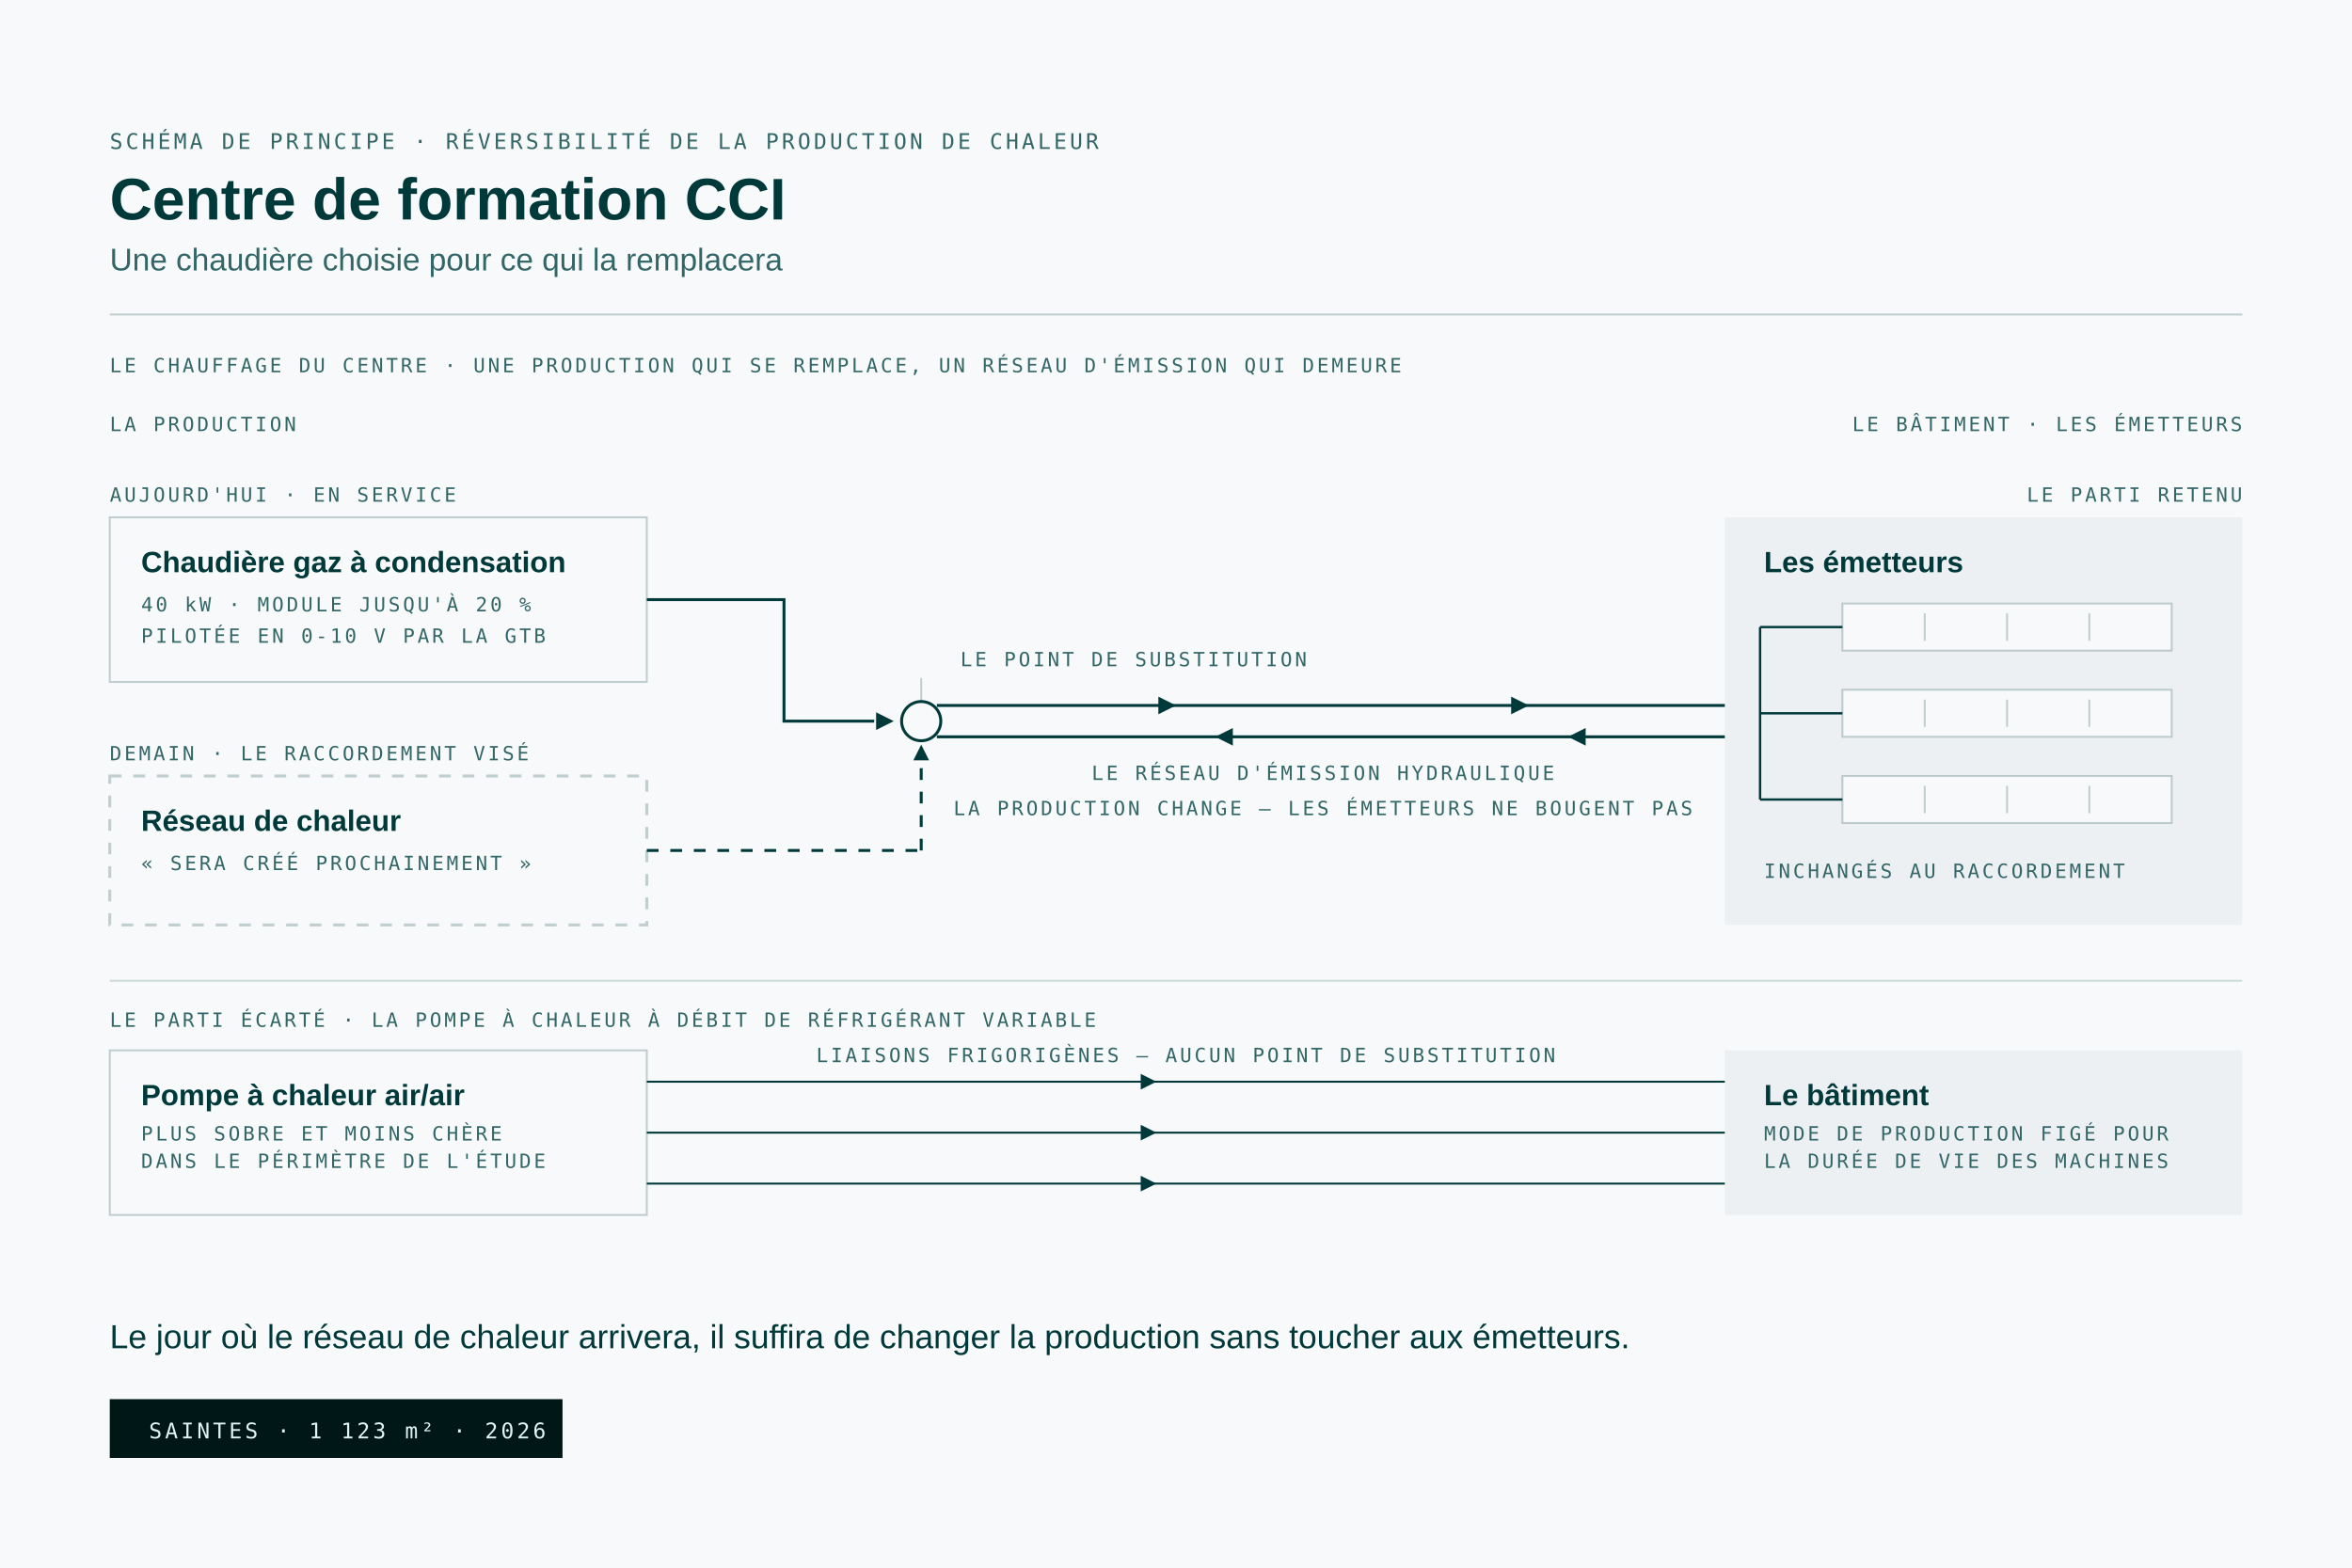
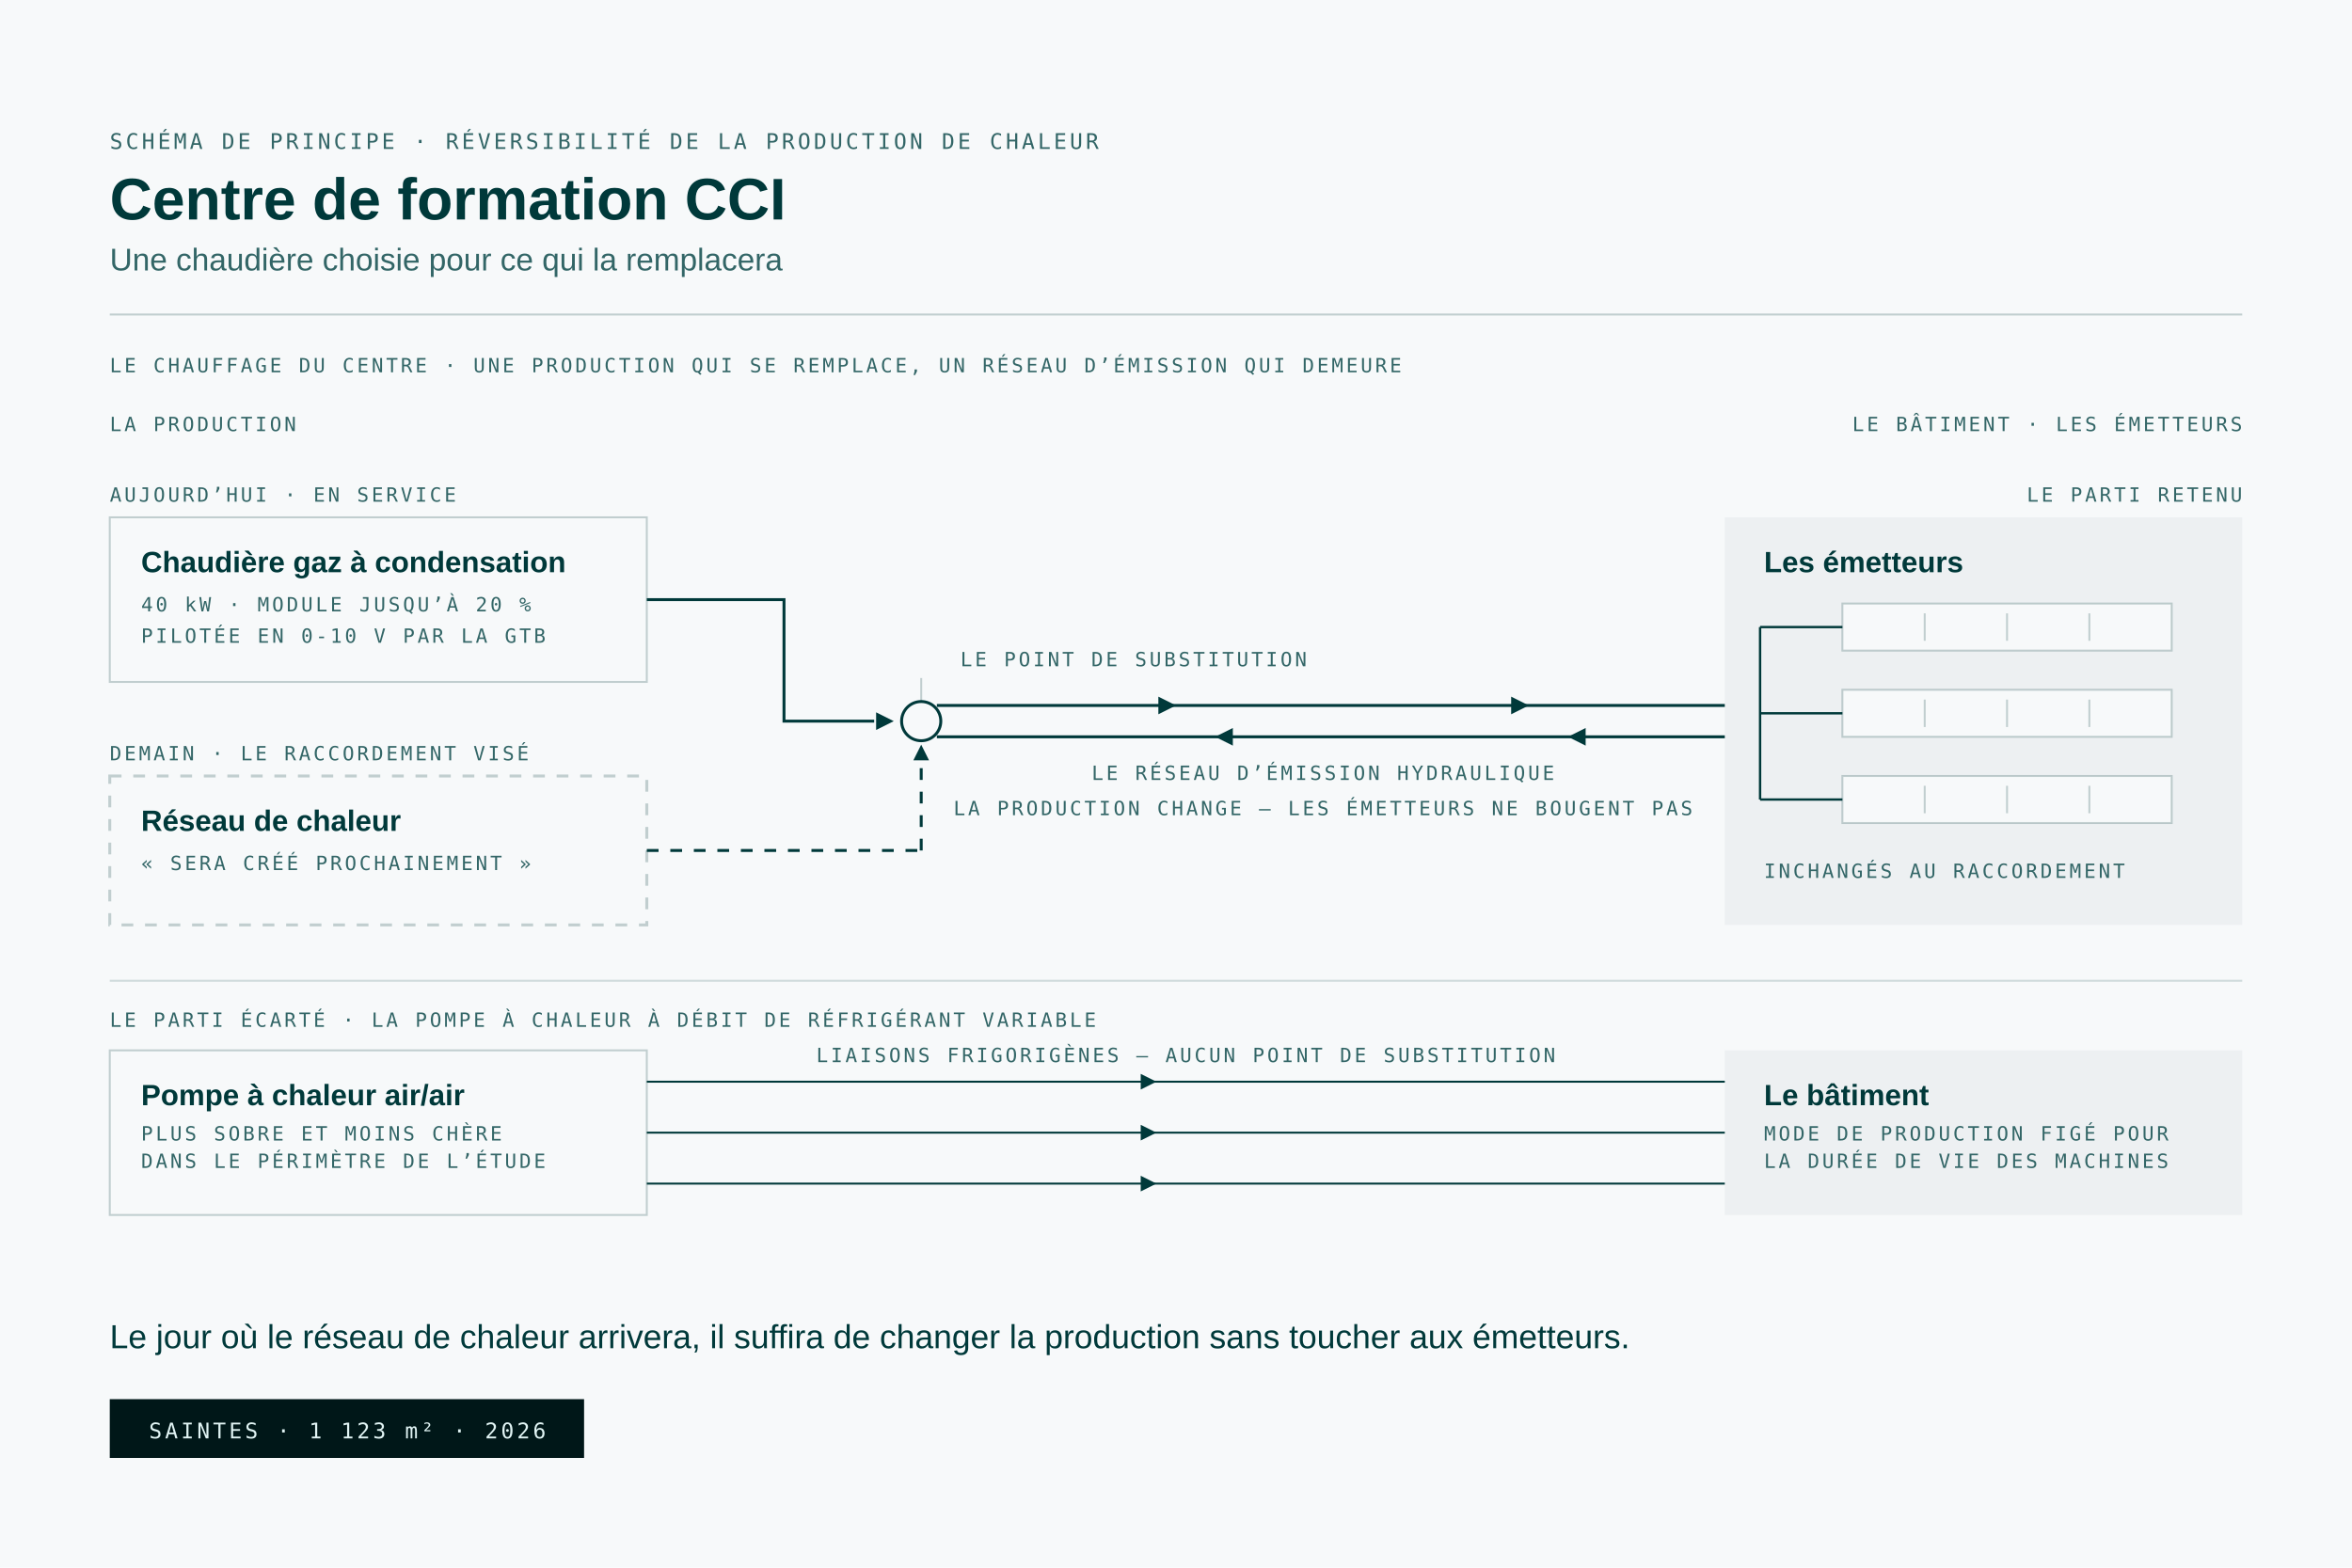
- <svg xmlns="http://www.w3.org/2000/svg" viewBox="0 0 1200 800" preserveAspectRatio="xMidYMid meet" role="img" style="width:100%;height:auto;display:block" aria-label="Schéma de principe de la réversibilité de la production de chaleur : la chaudière gaz à condensation de 40 kW, en service aujourd'hui, et le réseau de chaleur annoncé, à raccorder demain, convergent sur un même point de substitution qui alimente le réseau d'émission hydraulique du bâtiment — la production se remplace, les émetteurs ne bougent pas. En regard, le parti écarté : une pompe à chaleur à détente directe, dont les liaisons frigorigènes filent de la machine au bâtiment sans point de substitution et auraient figé le mode de production pour la durée de vie des machines.">
+ <svg xmlns="http://www.w3.org/2000/svg" viewBox="0 0 1200 800" preserveAspectRatio="xMidYMid meet" role="img" style="width:100%;height:auto;display:block" aria-label="Schéma de principe de la réversibilité de la production de chaleur : la chaudière gaz à condensation de 40 kW, en service aujourd’hui, et le réseau de chaleur annoncé, à raccorder demain, convergent sur un même point de substitution qui alimente le réseau d’émission hydraulique du bâtiment — la production se remplace, les émetteurs ne bougent pas. En regard, le parti écarté : une pompe à chaleur à détente directe, dont les liaisons frigorigènes filent de la machine au bâtiment sans point de substitution et auraient figé le mode de production pour la durée de vie des machines.">
  <style>
  .c-profond { fill: var(--color-profond, #001718); }
  .c-encre { fill: var(--color-encre, #00393A); }
  .c-pivot { fill: var(--color-pivot, #336667); }
  .c-clair { fill: var(--color-clair, #99CCCD); }
  .c-voile { fill: var(--color-voile, #E1F4F4); }
  .c-papier { fill: var(--color-papier, #F7F9FA); }
  .c-calcaire { fill: var(--color-calcaire, #EDF0F2); }
  .c-filet-1 { fill: var(--color-filet-1, #00393A38); }
  .c-filet-2 { fill: var(--color-filet-2, #00393A29); }
  .c-filet-3 { fill: var(--color-filet-3, #00393A1F); }
  .s-filet-1 { stroke: var(--color-filet-1, #00393A38); }
  .s-filet-2 { stroke: var(--color-filet-2, #00393A29); }
  .s-filet-3 { stroke: var(--color-filet-3, #00393A1F); }
  .s-encre { stroke: var(--color-encre, #00393A); }
  .s-clair { stroke: var(--color-clair, #99CCCD); }
  .t-sans { font-family: "Archivo Variable", Archivo, "Helvetica Neue", Arial, sans-serif; }
  .t-mono { font-family: "IBM Plex Mono", ui-monospace, monospace; }
</style>
  <rect x="0.00" y="0.00" width="1200.00" height="800.00" class="c-papier" fill="#F7F9FA" />
  <text x="56.00" y="76.00" class="t-mono c-pivot" fill="#336667" font-family="&quot;IBM Plex Mono&quot;, ui-monospace, monospace" font-size="11" font-weight="500" letter-spacing="1.54">SCHÉMA DE PRINCIPE · RÉVERSIBILITÉ DE LA PRODUCTION DE CHALEUR</text>
  <text x="56.00" y="112.00" class="t-sans c-encre" fill="#00393A" font-family="&quot;Archivo Variable&quot;, Archivo, &quot;Helvetica Neue&quot;, Arial, sans-serif" font-size="30" font-weight="700" font-variation-settings="'wdth' 112, 'wght' 700">Centre de formation CCI</text>
  <text x="56.00" y="138.00" class="t-sans c-pivot" fill="#336667" font-family="&quot;Archivo Variable&quot;, Archivo, &quot;Helvetica Neue&quot;, Arial, sans-serif" font-size="16" font-weight="400" font-variation-settings="'wdth' 100, 'wght' 400">Une chaudière choisie pour ce qui la remplacera</text>
  <rect x="56.00" y="160.00" width="1088.00" height="1.00" class="c-filet-1" fill="#00393A38" />
-   <text x="56.00" y="190.00" class="t-mono c-pivot" fill="#336667" font-family="&quot;IBM Plex Mono&quot;, ui-monospace, monospace" font-size="10" font-weight="500" letter-spacing="1.40">LE CHAUFFAGE DU CENTRE · UNE PRODUCTION QUI SE REMPLACE, UN RÉSEAU D'ÉMISSION QUI DEMEURE</text>
+   <text x="56.00" y="190.00" class="t-mono c-pivot" fill="#336667" font-family="&quot;IBM Plex Mono&quot;, ui-monospace, monospace" font-size="10" font-weight="500" letter-spacing="1.40">LE CHAUFFAGE DU CENTRE · UNE PRODUCTION QUI SE REMPLACE, UN RÉSEAU D’ÉMISSION QUI DEMEURE</text>
  <text x="56.00" y="220.00" class="t-mono c-pivot" fill="#336667" font-family="&quot;IBM Plex Mono&quot;, ui-monospace, monospace" font-size="10" font-weight="500" letter-spacing="1.40">LA PRODUCTION</text>
  <text x="1144.00" y="220.00" class="t-mono c-pivot" fill="#336667" font-family="&quot;IBM Plex Mono&quot;, ui-monospace, monospace" font-size="10" font-weight="500" letter-spacing="1.40" text-anchor="end">LE BÂTIMENT · LES ÉMETTEURS</text>
-   <text x="56.00" y="256.00" class="t-mono c-pivot" fill="#336667" font-family="&quot;IBM Plex Mono&quot;, ui-monospace, monospace" font-size="10" font-weight="500" letter-spacing="1.40">AUJOURD'HUI · EN SERVICE</text>
+   <text x="56.00" y="256.00" class="t-mono c-pivot" fill="#336667" font-family="&quot;IBM Plex Mono&quot;, ui-monospace, monospace" font-size="10" font-weight="500" letter-spacing="1.40">AUJOURD’HUI · EN SERVICE</text>
  <text x="1144.00" y="256.00" class="t-mono c-pivot" fill="#336667" font-family="&quot;IBM Plex Mono&quot;, ui-monospace, monospace" font-size="10" font-weight="500" letter-spacing="1.40" text-anchor="end">LE PARTI RETENU</text>
  <rect x="56.00" y="264.00" width="274.00" height="84.00" class="c-papier s-filet-1" fill="#F7F9FA" stroke="#00393A38" stroke-width="1" />
  <text x="72.00" y="292.00" class="t-sans c-encre" fill="#00393A" font-family="&quot;Archivo Variable&quot;, Archivo, &quot;Helvetica Neue&quot;, Arial, sans-serif" font-size="15" font-weight="600" font-variation-settings="'wdth' 112, 'wght' 600">Chaudière gaz à condensation</text>
-   <text x="72.00" y="312.00" class="t-mono c-pivot" fill="#336667" font-family="&quot;IBM Plex Mono&quot;, ui-monospace, monospace" font-size="10" font-weight="500" letter-spacing="1.40">40 kW · MODULE JUSQU'À 20 %</text>
+   <text x="72.00" y="312.00" class="t-mono c-pivot" fill="#336667" font-family="&quot;IBM Plex Mono&quot;, ui-monospace, monospace" font-size="10" font-weight="500" letter-spacing="1.40">40 kW · MODULE JUSQU’À 20 %</text>
  <text x="72.00" y="328.00" class="t-mono c-pivot" fill="#336667" font-family="&quot;IBM Plex Mono&quot;, ui-monospace, monospace" font-size="10" font-weight="500" letter-spacing="1.40">PILOTÉE EN 0-10 V PAR LA GTB</text>
  <text x="56.00" y="388.00" class="t-mono c-pivot" fill="#336667" font-family="&quot;IBM Plex Mono&quot;, ui-monospace, monospace" font-size="10" font-weight="500" letter-spacing="1.40">DEMAIN · LE RACCORDEMENT VISÉ</text>
  <rect x="56.00" y="396.00" width="274.00" height="76.00" fill="none" class="s-filet-1" stroke="#00393A38" stroke-width="1.5" stroke-dasharray="6 6" />
  <text x="72.00" y="424.00" class="t-sans c-encre" fill="#00393A" font-family="&quot;Archivo Variable&quot;, Archivo, &quot;Helvetica Neue&quot;, Arial, sans-serif" font-size="15" font-weight="600" font-variation-settings="'wdth' 112, 'wght' 600">Réseau de chaleur</text>
  <text x="72.00" y="444.00" class="t-mono c-pivot" fill="#336667" font-family="&quot;IBM Plex Mono&quot;, ui-monospace, monospace" font-size="10" font-weight="500" letter-spacing="1.40">« SERA CRÉÉ PROCHAINEMENT »</text>
  <path d="M 330.00 306.00 L 400.00 306.00 L 400.00 368.00 L 446.00 368.00" fill="none" class="s-encre" stroke="#00393A" stroke-width="1.5" />
  <path d="M 456.00 368.00 L 447.00 363.50 L 447.00 372.50 Z" class="c-encre" fill="#00393A" />
  <path d="M 330.00 434.00 L 470.00 434.00" fill="none" class="s-encre" stroke="#00393A" stroke-width="1.5" stroke-dasharray="6 6" />
  <path d="M 470.00 434.00 L 470.00 390.00" fill="none" class="s-encre" stroke="#00393A" stroke-width="1.5" stroke-dasharray="6 6" />
  <path d="M 470.00 380.00 L 466.00 388.00 L 474.00 388.00 Z" class="c-encre" fill="#00393A" />
  <circle cx="470.00" cy="368.00" r="10.00" class="c-papier s-encre" fill="#F7F9FA" stroke="#00393A" stroke-width="1.5" />
  <path d="M 470.00 358.00 L 470.00 346.00" fill="none" class="s-filet-1" stroke="#00393A38" stroke-width="1" />
  <text x="490.00" y="340.00" class="t-mono c-pivot" fill="#336667" font-family="&quot;IBM Plex Mono&quot;, ui-monospace, monospace" font-size="10" font-weight="500" letter-spacing="1.40">LE POINT DE SUBSTITUTION</text>
  <path d="M 478.00 360.00 L 898.00 360.00" fill="none" class="s-encre" stroke="#00393A" stroke-width="1.5" />
  <path d="M 478.00 376.00 L 898.00 376.00" fill="none" class="s-encre" stroke="#00393A" stroke-width="1.5" />
  <path d="M 600.00 360.00 L 591.00 355.50 L 591.00 364.50 Z" class="c-encre" fill="#00393A" />
  <path d="M 780.00 360.00 L 771.00 355.50 L 771.00 364.50 Z" class="c-encre" fill="#00393A" />
  <path d="M 620.00 376.00 L 629.00 371.50 L 629.00 380.50 Z" class="c-encre" fill="#00393A" />
  <path d="M 800.00 376.00 L 809.00 371.50 L 809.00 380.50 Z" class="c-encre" fill="#00393A" />
-   <text x="675.00" y="398.00" class="t-mono c-pivot" fill="#336667" font-family="&quot;IBM Plex Mono&quot;, ui-monospace, monospace" font-size="10" font-weight="500" letter-spacing="1.40" text-anchor="middle">LE RÉSEAU D'ÉMISSION HYDRAULIQUE</text>
+   <text x="675.00" y="398.00" class="t-mono c-pivot" fill="#336667" font-family="&quot;IBM Plex Mono&quot;, ui-monospace, monospace" font-size="10" font-weight="500" letter-spacing="1.40" text-anchor="middle">LE RÉSEAU D’ÉMISSION HYDRAULIQUE</text>
  <text x="675.00" y="416.00" class="t-mono c-pivot" fill="#336667" font-family="&quot;IBM Plex Mono&quot;, ui-monospace, monospace" font-size="10" font-weight="500" letter-spacing="1.40" text-anchor="middle">LA PRODUCTION CHANGE — LES ÉMETTEURS NE BOUGENT PAS</text>
  <rect x="880.00" y="264.00" width="264.00" height="208.00" class="c-calcaire" fill="#EDF0F2" />
  <text x="900.00" y="292.00" class="t-sans c-encre" fill="#00393A" font-family="&quot;Archivo Variable&quot;, Archivo, &quot;Helvetica Neue&quot;, Arial, sans-serif" font-size="15" font-weight="600" font-variation-settings="'wdth' 112, 'wght' 600">Les émetteurs</text>
  <path d="M 898.00 320.00 L 898.00 408.00" fill="none" class="s-encre" stroke="#00393A" stroke-width="1.2" />
  <rect x="940.00" y="308.00" width="168.00" height="24.00" class="c-papier s-filet-1" fill="#F7F9FA" stroke="#00393A38" stroke-width="1" />
  <path d="M 982.00 313.00 L 982.00 327.00" fill="none" class="s-filet-1" stroke="#00393A38" stroke-width="1" />
  <path d="M 1024.00 313.00 L 1024.00 327.00" fill="none" class="s-filet-1" stroke="#00393A38" stroke-width="1" />
  <path d="M 1066.00 313.00 L 1066.00 327.00" fill="none" class="s-filet-1" stroke="#00393A38" stroke-width="1" />
  <path d="M 898.00 320.00 L 940.00 320.00" fill="none" class="s-encre" stroke="#00393A" stroke-width="1.2" />
  <rect x="940.00" y="352.00" width="168.00" height="24.00" class="c-papier s-filet-1" fill="#F7F9FA" stroke="#00393A38" stroke-width="1" />
  <path d="M 982.00 357.00 L 982.00 371.00" fill="none" class="s-filet-1" stroke="#00393A38" stroke-width="1" />
  <path d="M 1024.00 357.00 L 1024.00 371.00" fill="none" class="s-filet-1" stroke="#00393A38" stroke-width="1" />
  <path d="M 1066.00 357.00 L 1066.00 371.00" fill="none" class="s-filet-1" stroke="#00393A38" stroke-width="1" />
  <path d="M 898.00 364.00 L 940.00 364.00" fill="none" class="s-encre" stroke="#00393A" stroke-width="1.2" />
  <rect x="940.00" y="396.00" width="168.00" height="24.00" class="c-papier s-filet-1" fill="#F7F9FA" stroke="#00393A38" stroke-width="1" />
  <path d="M 982.00 401.00 L 982.00 415.00" fill="none" class="s-filet-1" stroke="#00393A38" stroke-width="1" />
  <path d="M 1024.00 401.00 L 1024.00 415.00" fill="none" class="s-filet-1" stroke="#00393A38" stroke-width="1" />
  <path d="M 1066.00 401.00 L 1066.00 415.00" fill="none" class="s-filet-1" stroke="#00393A38" stroke-width="1" />
  <path d="M 898.00 408.00 L 940.00 408.00" fill="none" class="s-encre" stroke="#00393A" stroke-width="1.2" />
  <text x="900.00" y="448.00" class="t-mono c-pivot" fill="#336667" font-family="&quot;IBM Plex Mono&quot;, ui-monospace, monospace" font-size="10" font-weight="500" letter-spacing="1.40">INCHANGÉS AU RACCORDEMENT</text>
  <rect x="56.00" y="500.00" width="1088.00" height="1.00" class="c-filet-2" fill="#00393A29" />
  <text x="56.00" y="524.00" class="t-mono c-pivot" fill="#336667" font-family="&quot;IBM Plex Mono&quot;, ui-monospace, monospace" font-size="10" font-weight="500" letter-spacing="1.40">LE PARTI ÉCARTÉ · LA POMPE À CHALEUR À DÉBIT DE RÉFRIGÉRANT VARIABLE</text>
  <rect x="56.00" y="536.00" width="274.00" height="84.00" class="c-papier s-filet-1" fill="#F7F9FA" stroke="#00393A38" stroke-width="1" />
  <text x="72.00" y="564.00" class="t-sans c-encre" fill="#00393A" font-family="&quot;Archivo Variable&quot;, Archivo, &quot;Helvetica Neue&quot;, Arial, sans-serif" font-size="15" font-weight="600" font-variation-settings="'wdth' 112, 'wght' 600">Pompe à chaleur air/air</text>
  <text x="72.00" y="582.00" class="t-mono c-pivot" fill="#336667" font-family="&quot;IBM Plex Mono&quot;, ui-monospace, monospace" font-size="10" font-weight="500" letter-spacing="1.40">PLUS SOBRE ET MOINS CHÈRE</text>
-   <text x="72.00" y="596.00" class="t-mono c-pivot" fill="#336667" font-family="&quot;IBM Plex Mono&quot;, ui-monospace, monospace" font-size="10" font-weight="500" letter-spacing="1.40">DANS LE PÉRIMÈTRE DE L'ÉTUDE</text>
+   <text x="72.00" y="596.00" class="t-mono c-pivot" fill="#336667" font-family="&quot;IBM Plex Mono&quot;, ui-monospace, monospace" font-size="10" font-weight="500" letter-spacing="1.40">DANS LE PÉRIMÈTRE DE L’ÉTUDE</text>
  <rect x="880.00" y="536.00" width="264.00" height="84.00" class="c-calcaire" fill="#EDF0F2" />
  <text x="900.00" y="564.00" class="t-sans c-encre" fill="#00393A" font-family="&quot;Archivo Variable&quot;, Archivo, &quot;Helvetica Neue&quot;, Arial, sans-serif" font-size="15" font-weight="600" font-variation-settings="'wdth' 112, 'wght' 600">Le bâtiment</text>
  <text x="900.00" y="582.00" class="t-mono c-pivot" fill="#336667" font-family="&quot;IBM Plex Mono&quot;, ui-monospace, monospace" font-size="10" font-weight="500" letter-spacing="1.40">MODE DE PRODUCTION FIGÉ POUR</text>
  <text x="900.00" y="596.00" class="t-mono c-pivot" fill="#336667" font-family="&quot;IBM Plex Mono&quot;, ui-monospace, monospace" font-size="10" font-weight="500" letter-spacing="1.40">LA DURÉE DE VIE DES MACHINES</text>
  <path d="M 330.00 552.00 L 880.00 552.00" fill="none" class="s-encre" stroke="#00393A" stroke-width="1" />
  <path d="M 590.00 552.00 L 582.00 548.00 L 582.00 556.00 Z" class="c-encre" fill="#00393A" />
  <path d="M 330.00 578.00 L 880.00 578.00" fill="none" class="s-encre" stroke="#00393A" stroke-width="1" />
  <path d="M 590.00 578.00 L 582.00 574.00 L 582.00 582.00 Z" class="c-encre" fill="#00393A" />
  <path d="M 330.00 604.00 L 880.00 604.00" fill="none" class="s-encre" stroke="#00393A" stroke-width="1" />
  <path d="M 590.00 604.00 L 582.00 600.00 L 582.00 608.00 Z" class="c-encre" fill="#00393A" />
  <text x="605.00" y="542.00" class="t-mono c-pivot" fill="#336667" font-family="&quot;IBM Plex Mono&quot;, ui-monospace, monospace" font-size="10" font-weight="500" letter-spacing="1.40" text-anchor="middle">LIAISONS FRIGORIGÈNES — AUCUN POINT DE SUBSTITUTION</text>
  <text x="56.00" y="688.00" class="t-sans c-encre" fill="#00393A" font-family="&quot;Archivo Variable&quot;, Archivo, &quot;Helvetica Neue&quot;, Arial, sans-serif" font-size="17" font-weight="400" font-variation-settings="'wdth' 100, 'wght' 400">Le jour où le réseau de chaleur arrivera, il suffira de changer la production sans toucher aux émetteurs.</text>
-   <rect x="56.00" y="714.00" width="231.00" height="30.00" class="c-profond" fill="#001718" />
+   <rect x="56.00" y="714.00" width="242.00" height="30.00" class="c-profond" fill="#001718" />
  <text x="76.00" y="734.00" class="t-mono c-voile" fill="#E1F4F4" font-family="&quot;IBM Plex Mono&quot;, ui-monospace, monospace" font-size="11" font-weight="500" letter-spacing="1.54">SAINTES · 1 123 m² · 2026</text>
</svg>
